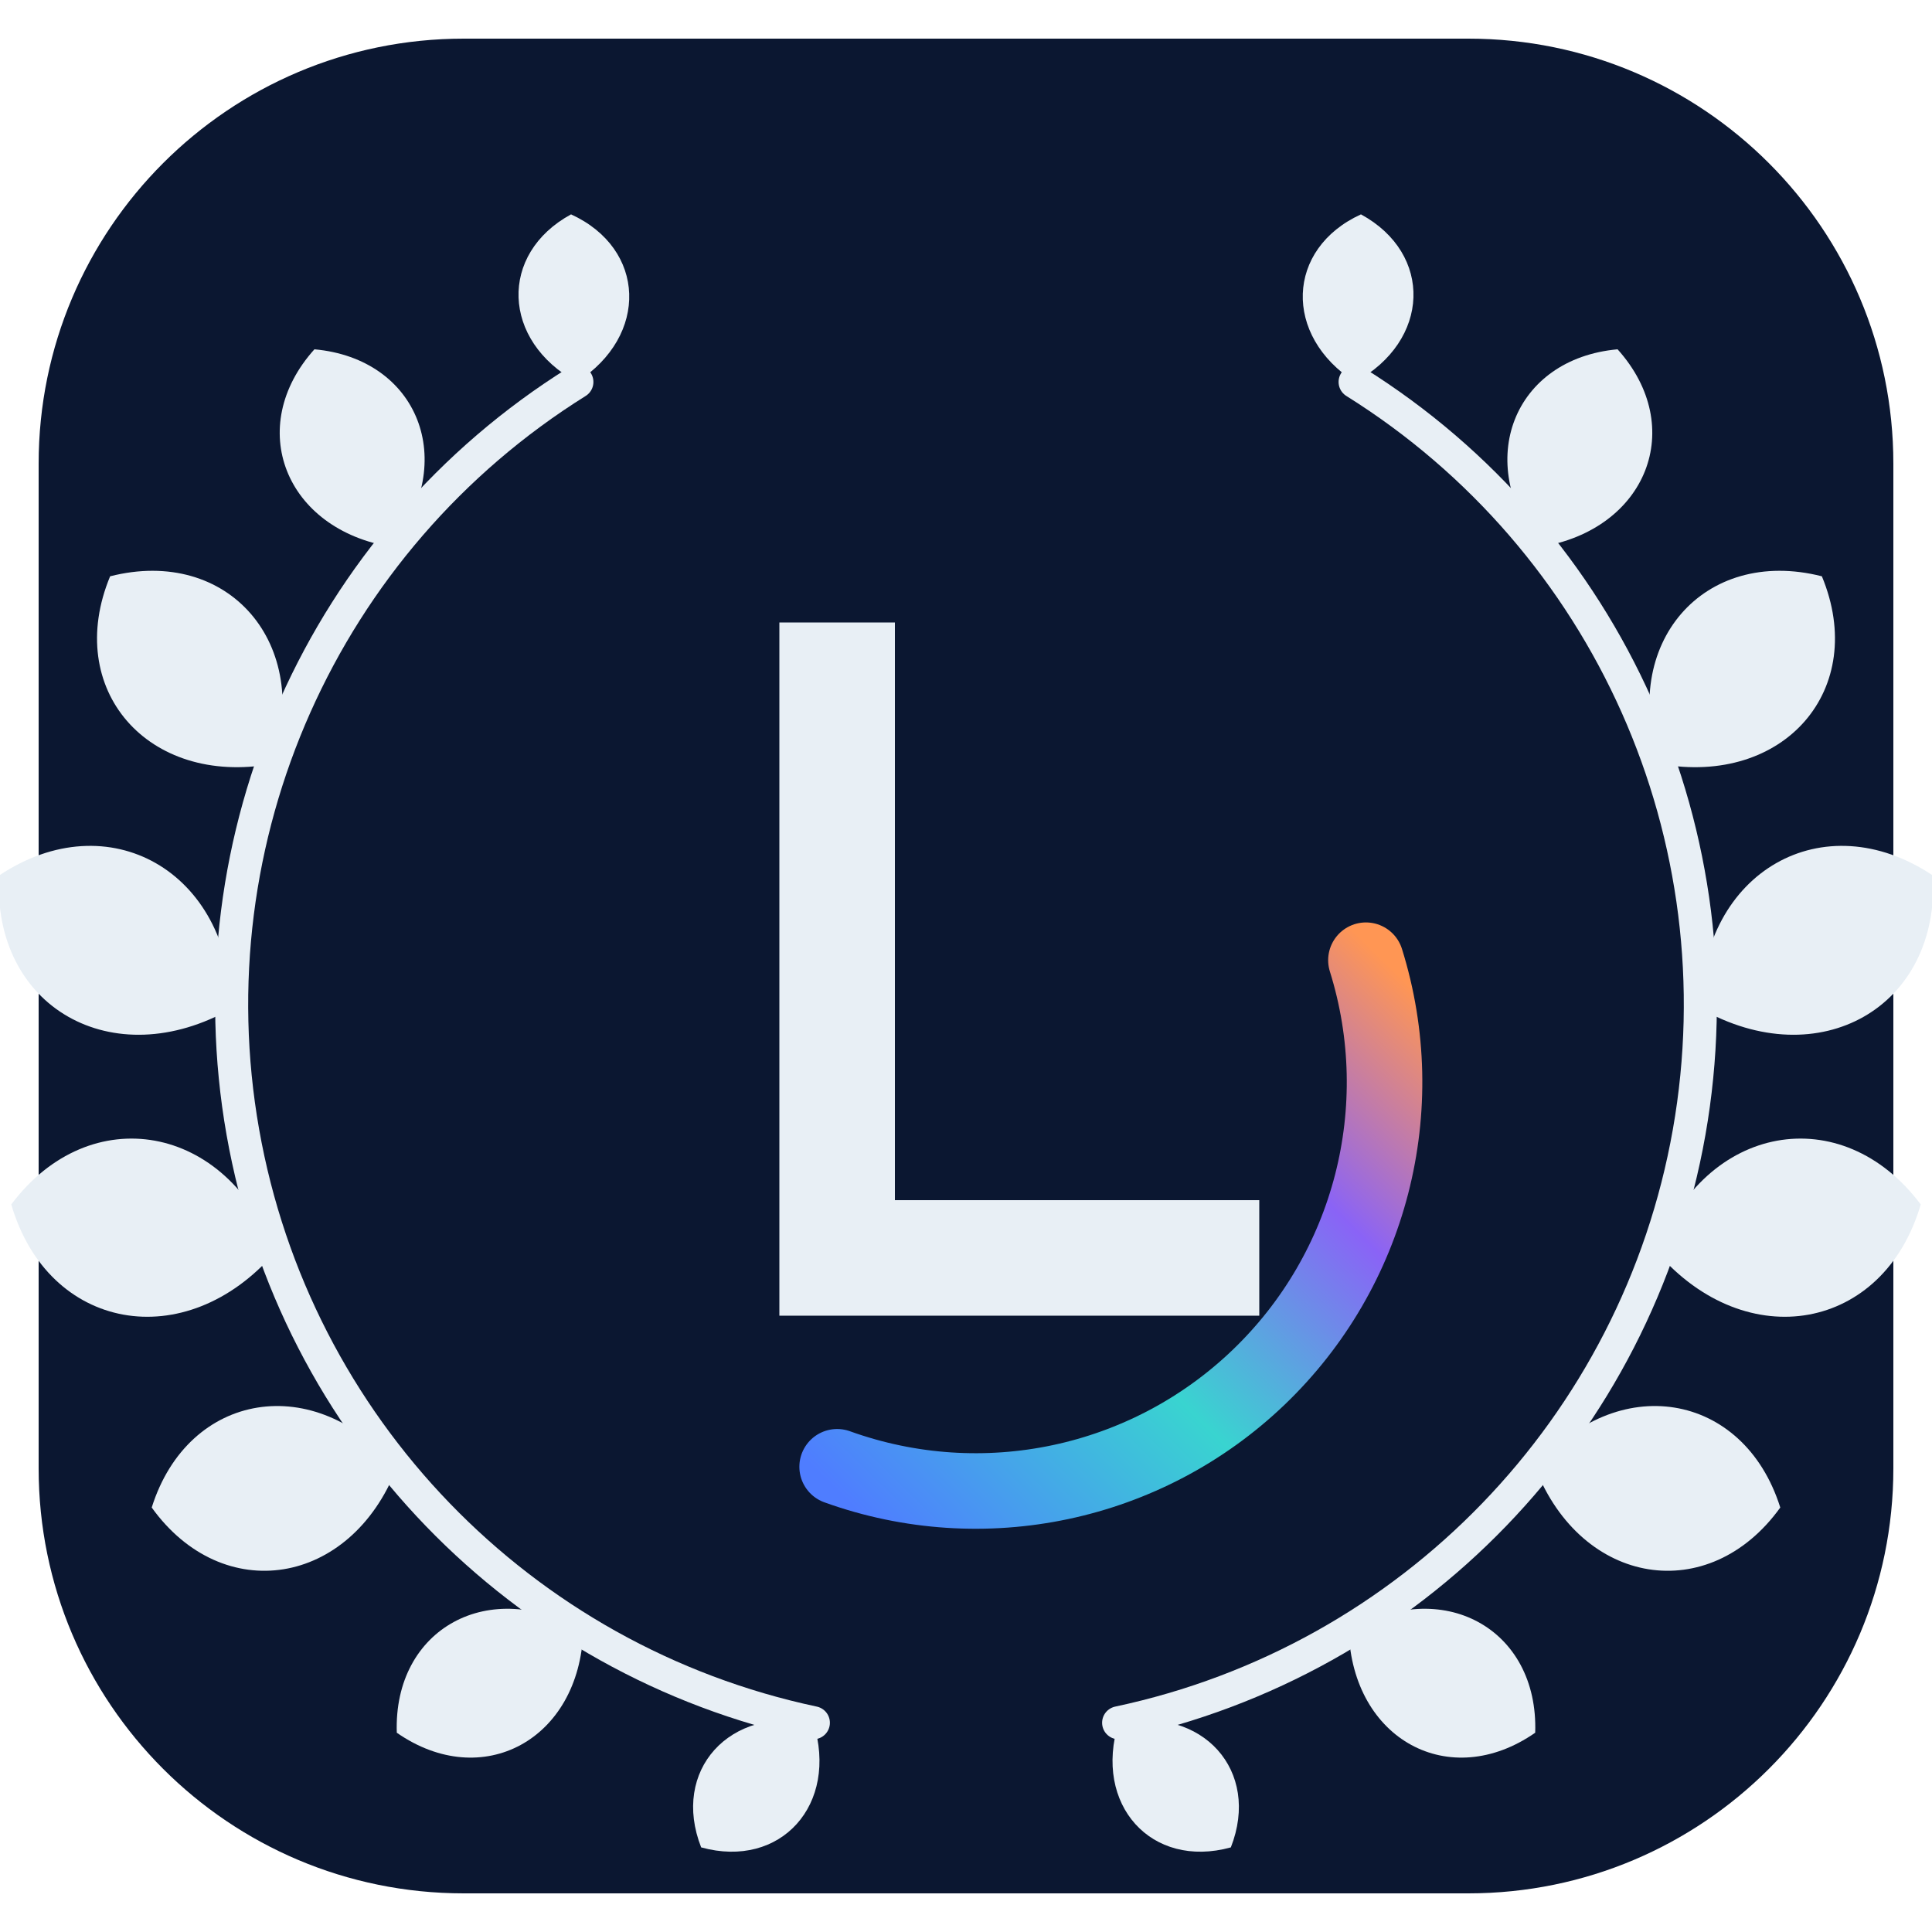
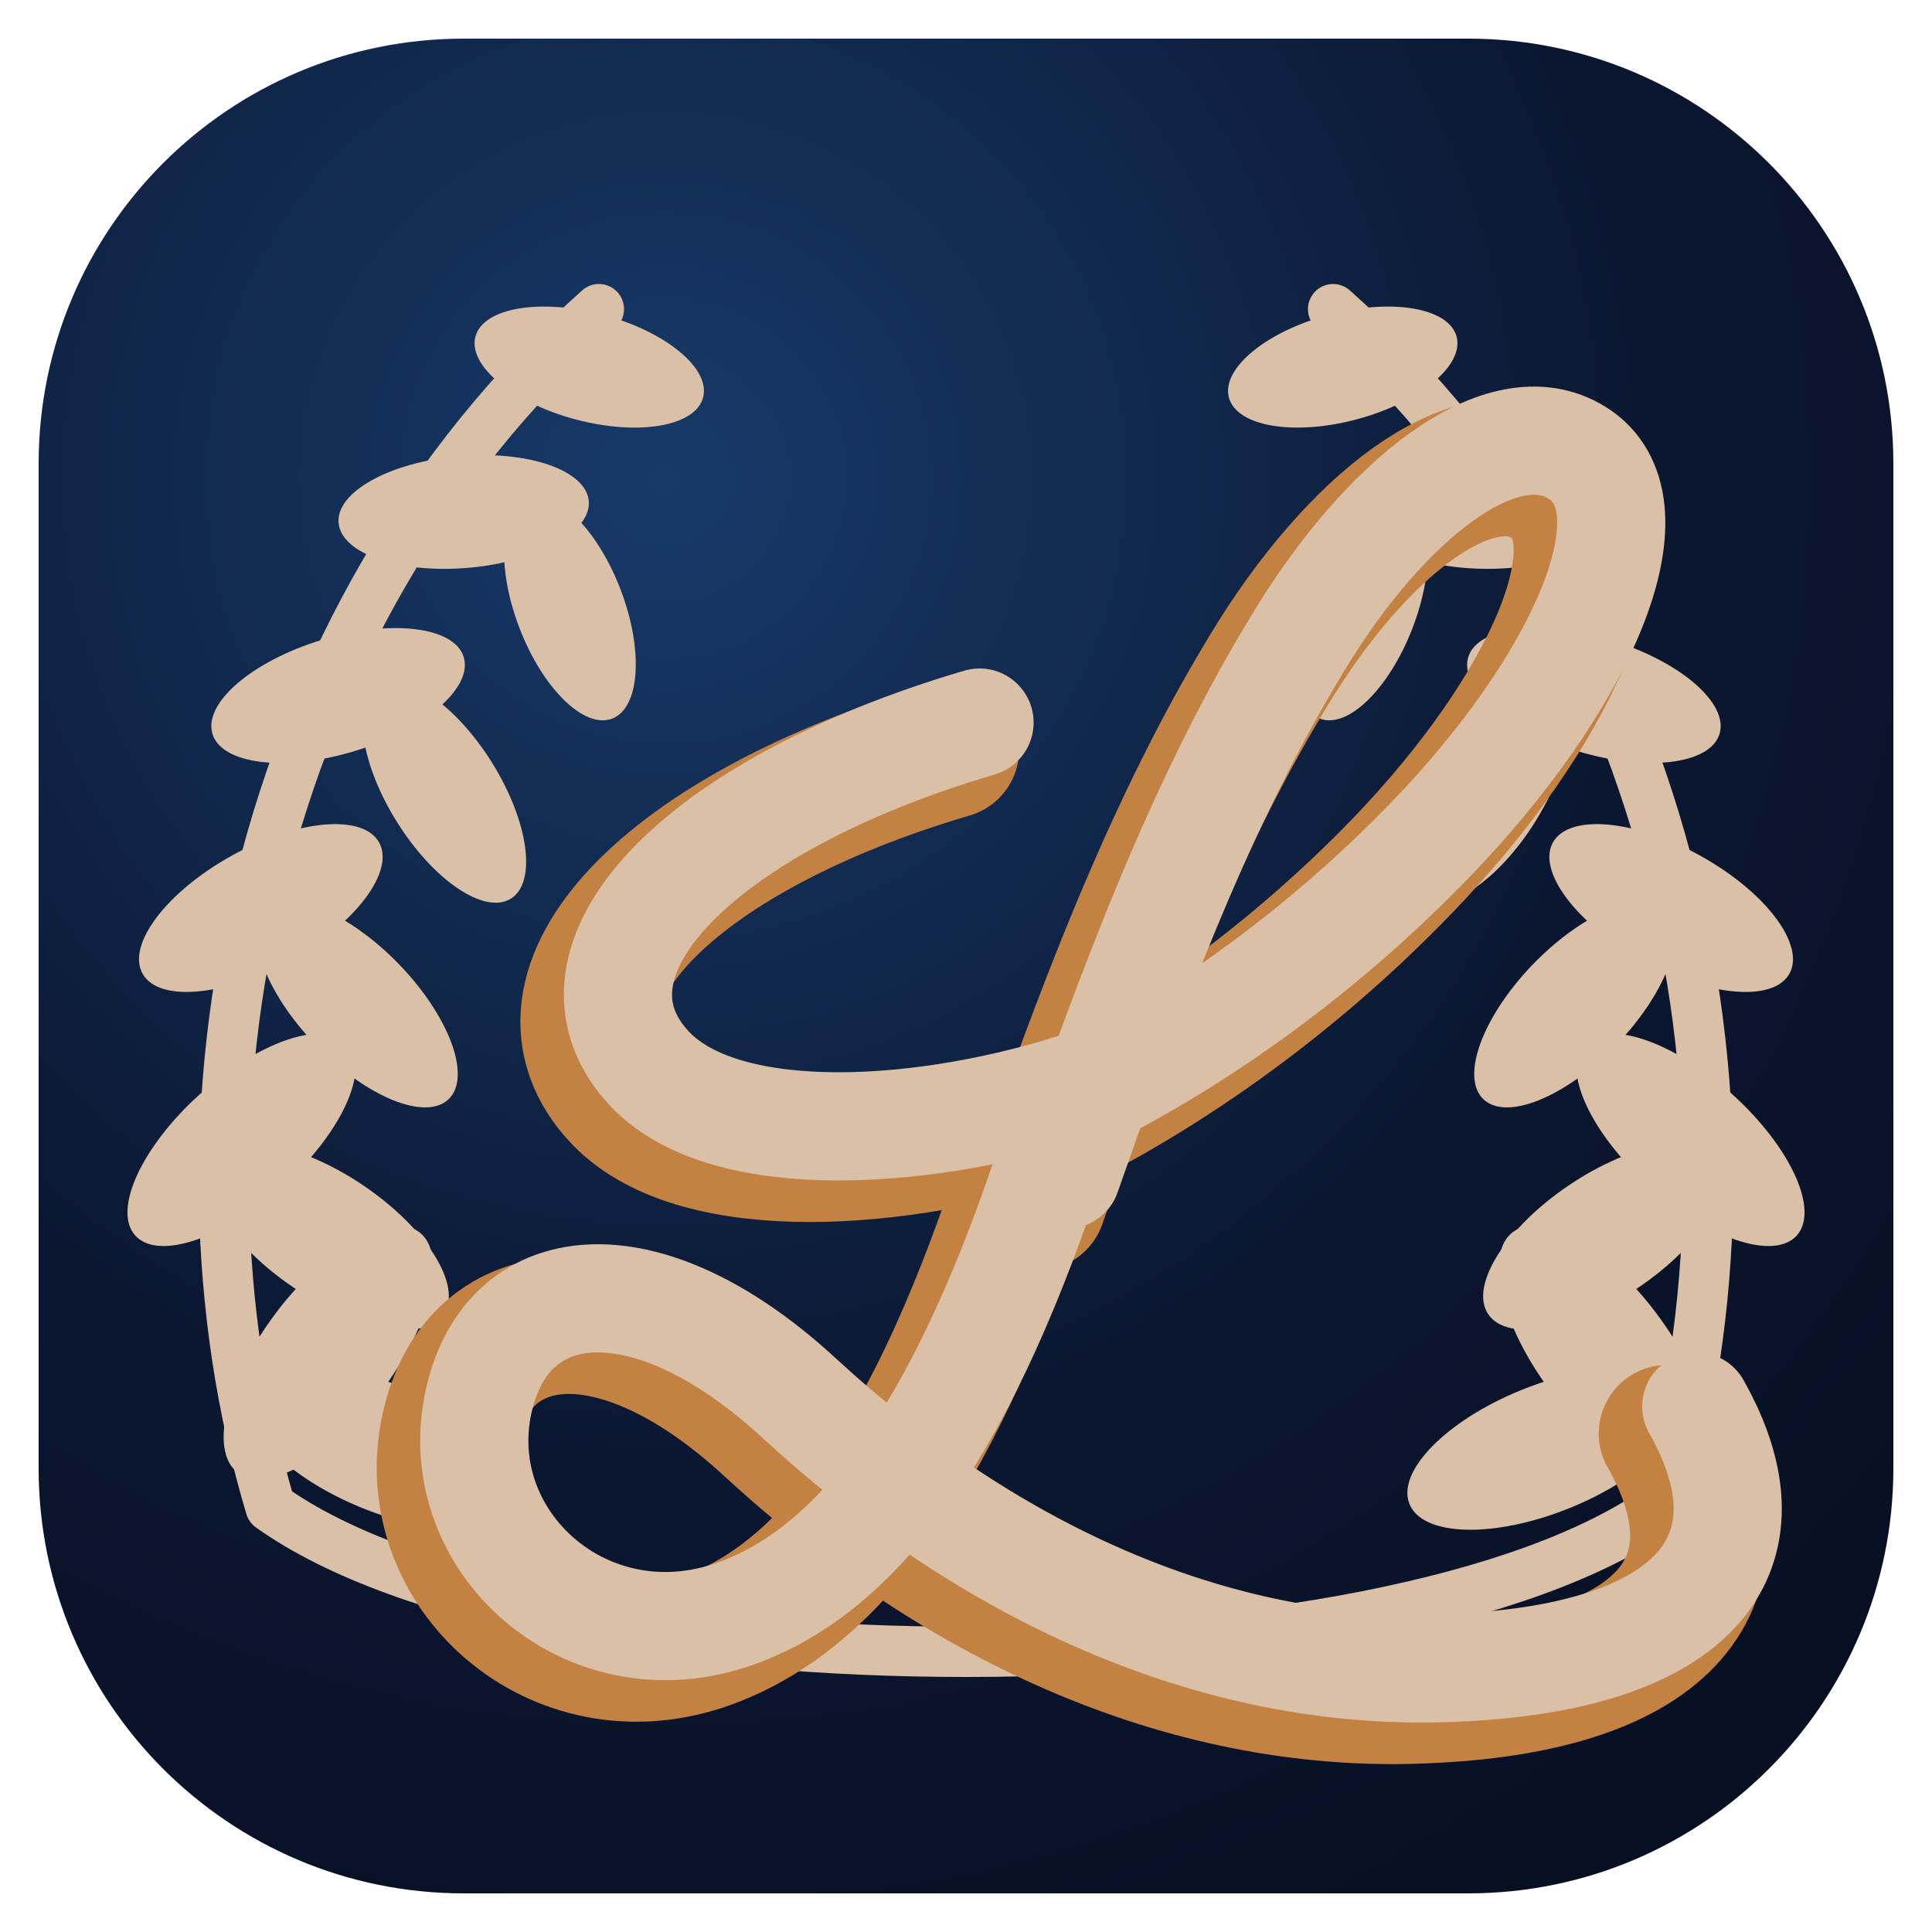
<svg xmlns="http://www.w3.org/2000/svg" viewBox="0 0 100 100">
  <defs>
-     <linearGradient id="lqSpectrum" x1="0" y1="1" x2="1" y2="0">
-       <stop offset="0" stop-color="#4f7dff" />
-       <stop offset="0.4" stop-color="#39d4d0" />
-       <stop offset="0.72" stop-color="#8a63f6" />
-       <stop offset="1" stop-color="#ff9654" />
-     </linearGradient>
+     <radialGradient id="lqPlate" cx="34%" cy="24%" r="90%">
+       <stop offset="0" stop-color="#173a6a" />
+       <stop offset=".58" stop-color="#0b1731" />
+       <stop offset="1" stop-color="#070f22" />
+     </radialGradient>
  </defs>
-   <rect x="2" y="2" width="96" height="96" rx="22" fill="#0b1731" />
-   <path d="M0 0 C 2.26 -3.82, 6.77 -3.82, 8.68 0 C 6.77 3.82, 2.26 3.82, 0 0 Z" transform="translate(70.14 19.77) rotate(-88.00)" fill="#e8eff5" />
-   <path d="M0 0 C 2.86 -4.83, 8.57 -4.83, 10.99 0 C 8.57 4.83, 2.86 4.83, 0 0 Z" transform="translate(79.71 28.31) rotate(-68.57)" fill="#e8eff5" />
-   <path d="M0 0 C 3.34 -5.65, 10.01 -5.65, 12.84 0 C 10.01 5.65, 3.34 5.65, 0 0 Z" transform="translate(85.90 39.54) rotate(-49.14)" fill="#e8eff5" />
-   <path d="M0 0 C 3.61 -6.10, 10.82 -6.10, 13.87 0 C 10.82 6.10, 3.61 6.10, 0 0 Z" transform="translate(88.00 52.19) rotate(-29.71)" fill="#e8eff5" />
-   <path d="M0 0 C 3.61 -6.10, 10.82 -6.10, 13.87 0 C 10.82 6.10, 3.61 6.10, 0 0 Z" transform="translate(85.77 64.82) rotate(-10.29)" fill="#e8eff5" />
-   <path d="M0 0 C 3.34 -5.65, 10.01 -5.65, 12.84 0 C 10.01 5.65, 3.34 5.65, 0 0 Z" transform="translate(79.47 75.99) rotate(9.14)" fill="#e8eff5" />
-   <path d="M0 0 C 2.86 -4.83, 8.57 -4.83, 10.99 0 C 8.57 4.83, 2.86 4.83, 0 0 Z" transform="translate(69.81 84.43) rotate(28.57)" fill="#e8eff5" />
-   <path d="M0 0 C 2.26 -3.82, 6.77 -3.82, 8.68 0 C 6.77 3.82, 2.26 3.82, 0 0 Z" transform="translate(57.90 89.17) rotate(48.00)" fill="#e8eff5" />
-   <path d="M70.14 19.77 A 38 38 0 0 1 57.90 89.17" fill="none" stroke="#e8eff5" stroke-width="1.71" stroke-linecap="round" />
-   <path d="M0 0 C 2.26 -3.82, 6.77 -3.82, 8.68 0 C 6.77 3.82, 2.26 3.82, 0 0 Z" transform="translate(29.86 19.77) rotate(-92.00)" fill="#e8eff5" />
-   <path d="M0 0 C 2.86 -4.83, 8.57 -4.83, 10.99 0 C 8.57 4.83, 2.86 4.83, 0 0 Z" transform="translate(20.29 28.31) rotate(-111.43)" fill="#e8eff5" />
-   <path d="M0 0 C 3.34 -5.65, 10.01 -5.65, 12.84 0 C 10.01 5.65, 3.34 5.65, 0 0 Z" transform="translate(14.10 39.54) rotate(-130.86)" fill="#e8eff5" />
-   <path d="M0 0 C 3.61 -6.10, 10.82 -6.10, 13.87 0 C 10.82 6.10, 3.61 6.10, 0 0 Z" transform="translate(12.00 52.19) rotate(-150.29)" fill="#e8eff5" />
-   <path d="M0 0 C 3.61 -6.10, 10.82 -6.10, 13.87 0 C 10.82 6.10, 3.61 6.10, 0 0 Z" transform="translate(14.23 64.82) rotate(-169.71)" fill="#e8eff5" />
-   <path d="M0 0 C 3.34 -5.65, 10.01 -5.65, 12.84 0 C 10.01 5.65, 3.34 5.65, 0 0 Z" transform="translate(20.53 75.99) rotate(-189.14)" fill="#e8eff5" />
-   <path d="M0 0 C 2.86 -4.83, 8.57 -4.83, 10.99 0 C 8.57 4.83, 2.86 4.83, 0 0 Z" transform="translate(30.19 84.43) rotate(-208.57)" fill="#e8eff5" />
-   <path d="M0 0 C 2.26 -3.82, 6.77 -3.82, 8.68 0 C 6.77 3.82, 2.26 3.82, 0 0 Z" transform="translate(42.10 89.17) rotate(-228.00)" fill="#e8eff5" />
-   <path d="M29.86 19.77 A 38 38 0 0 0 42.10 89.17" fill="none" stroke="#e8eff5" stroke-width="1.71" stroke-linecap="round" />
-   <path d="M40.34 32.22 h5.98 v29.90 h18.86 v5.98 h-24.84 Z" fill="#e8eff5" />
-   <path d="M43.33 75.92 A 21.16 21.16 0 0 0 70.70 49.70" fill="none" stroke="url(#lqSpectrum)" stroke-width="3.91" stroke-linecap="round" />
+   <rect data-lq-layer="plate" x="2" y="2" width="96" height="96" rx="22" fill="url(#lqPlate)" />
+   <g data-lq-layer="laurel" fill="#dac0a7">
+     <path d="M14 78C8 58 13 32 31 16M86 78C92 58 87 32 69 16M14 78C28 88 72 88 86 78" fill="none" stroke="#dac0a7" stroke-width="2.6" stroke-linecap="round" />
+     <g transform="translate(17 70) rotate(-53)">
+       <ellipse rx="7.8" ry="3.4" />
+     </g>
+     <g transform="translate(12.5 59) rotate(-42)">
+       <ellipse rx="7.4" ry="3.2" />
+     </g>
+     <g transform="translate(13.5 47) rotate(-29)">
+       <ellipse rx="7" ry="3.1" />
+     </g>
+     <g transform="translate(17.5 36) rotate(-17)">
+       <ellipse rx="6.8" ry="3" />
+     </g>
+     <g transform="translate(24 26.5) rotate(-5)">
+       <ellipse rx="6.5" ry="2.9" />
+     </g>
+     <g transform="translate(30.5 19) rotate(15)">
+       <ellipse rx="6.1" ry="2.8" />
+     </g>
+     <g transform="translate(20 75) rotate(22)">
+       <ellipse rx="7.6" ry="3.3" />
+     </g>
+     <g transform="translate(17 64) rotate(34)">
+       <ellipse rx="7.2" ry="3.2" />
+     </g>
+     <g transform="translate(18.5 52) rotate(46)">
+       <ellipse rx="6.8" ry="3" />
+     </g>
+     <g transform="translate(23 41) rotate(58)">
+       <ellipse rx="6.5" ry="2.9" />
+     </g>
+     <g transform="translate(29.5 31.5) rotate(69)">
+       <ellipse rx="6.1" ry="2.8" />
+     </g>
+     <g transform="translate(83 70) rotate(53)">
+       <ellipse rx="7.8" ry="3.4" />
+     </g>
+     <g transform="translate(87.5 59) rotate(42)">
+       <ellipse rx="7.4" ry="3.2" />
+     </g>
+     <g transform="translate(86.5 47) rotate(29)">
+       <ellipse rx="7" ry="3.1" />
+     </g>
+     <g transform="translate(82.5 36) rotate(17)">
+       <ellipse rx="6.8" ry="3" />
+     </g>
+     <g transform="translate(76 26.5) rotate(5)">
+       <ellipse rx="6.5" ry="2.9" />
+     </g>
+     <g transform="translate(69.5 19) rotate(-15)">
+       <ellipse rx="6.1" ry="2.8" />
+     </g>
+     <g transform="translate(80 75) rotate(-22)">
+       <ellipse rx="7.6" ry="3.3" />
+     </g>
+     <g transform="translate(83 64) rotate(-34)">
+       <ellipse rx="7.2" ry="3.2" />
+     </g>
+     <g transform="translate(81.5 52) rotate(-46)">
+       <ellipse rx="6.8" ry="3" />
+     </g>
+     <g transform="translate(77 41) rotate(-58)">
+       <ellipse rx="6.5" ry="2.9" />
+     </g>
+     <g transform="translate(70.5 31.5) rotate(-69)">
+       <ellipse rx="6.1" ry="2.8" />
+     </g>
+   </g>
+   <path data-lq-layer="script-shadow" d="M55.2 60.8C58.4 51.7 62.1 41.4 67.6 32.6C72.2 25.3 78.3 20.8 82 23.7C85.7 26.7 81.7 35.5 74.1 43.4C68.7 49 62.1 53.9 55.2 57.2M56.2 56.1C48.1 58.8 37.7 59.5 33.7 55.4C28.3 49.8 36.1 41.7 50.7 37.4M55 58.2C50.6 72.2 45.4 80.7 38.4 83.4C30.7 86.4 23.4 80.1 24.7 72.9C26 65.8 33.4 65 41.4 72.4C51.3 81.5 63.3 87 75.7 86.3C87.8 85.7 92.1 80.4 87.8 72.8" fill="none" stroke="#c38242" stroke-width="7.1" stroke-linecap="round" stroke-linejoin="round" transform="translate(-1.5 1.4)" />
+   <path data-lq-layer="script" d="M55.2 60.8C58.4 51.7 62.1 41.4 67.6 32.6C72.2 25.3 78.3 20.8 82 23.7C85.7 26.7 81.7 35.5 74.1 43.4C68.7 49 62.1 53.9 55.2 57.2M56.2 56.1C48.1 58.8 37.7 59.5 33.7 55.4C28.3 49.8 36.1 41.7 50.7 37.4M55 58.2C50.6 72.2 45.4 80.7 38.4 83.4C30.7 86.4 23.4 80.1 24.7 72.9C26 65.8 33.4 65 41.4 72.4C51.3 81.5 63.3 87 75.7 86.3C87.8 85.7 92.1 80.4 87.8 72.8" fill="none" stroke="#dac0a7" stroke-width="5.6" stroke-linecap="round" stroke-linejoin="round" />
</svg>
